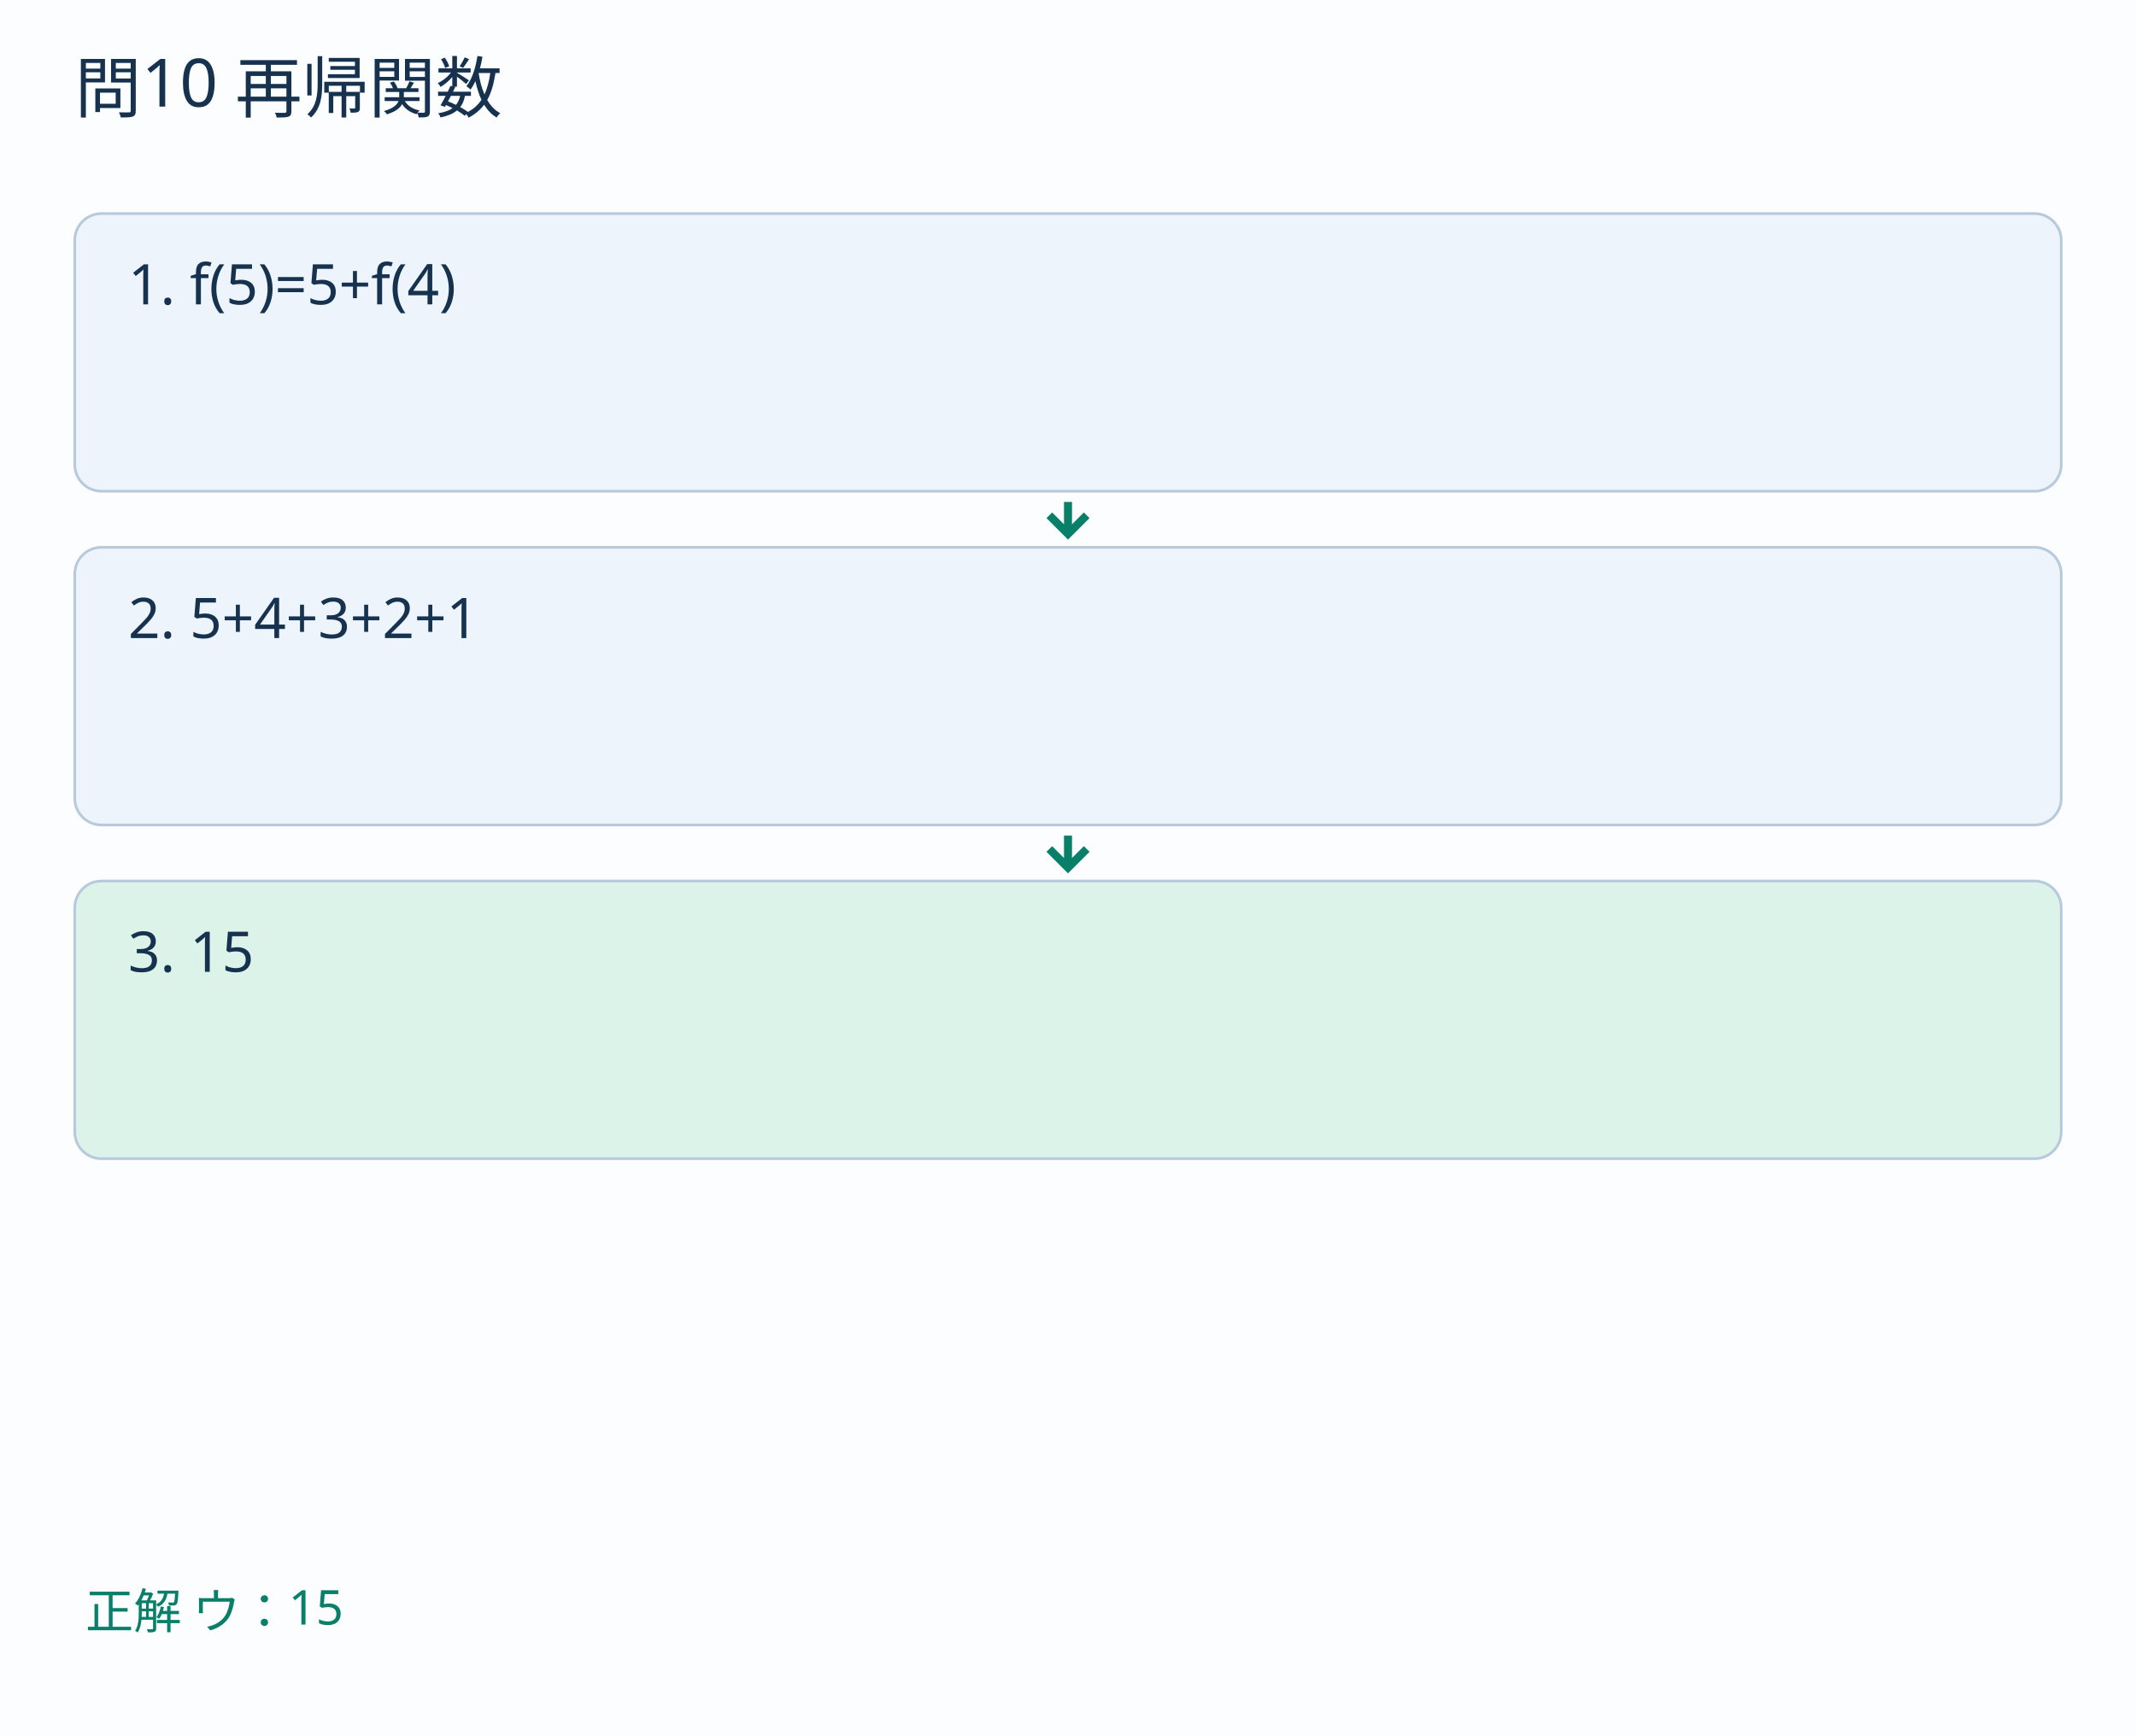
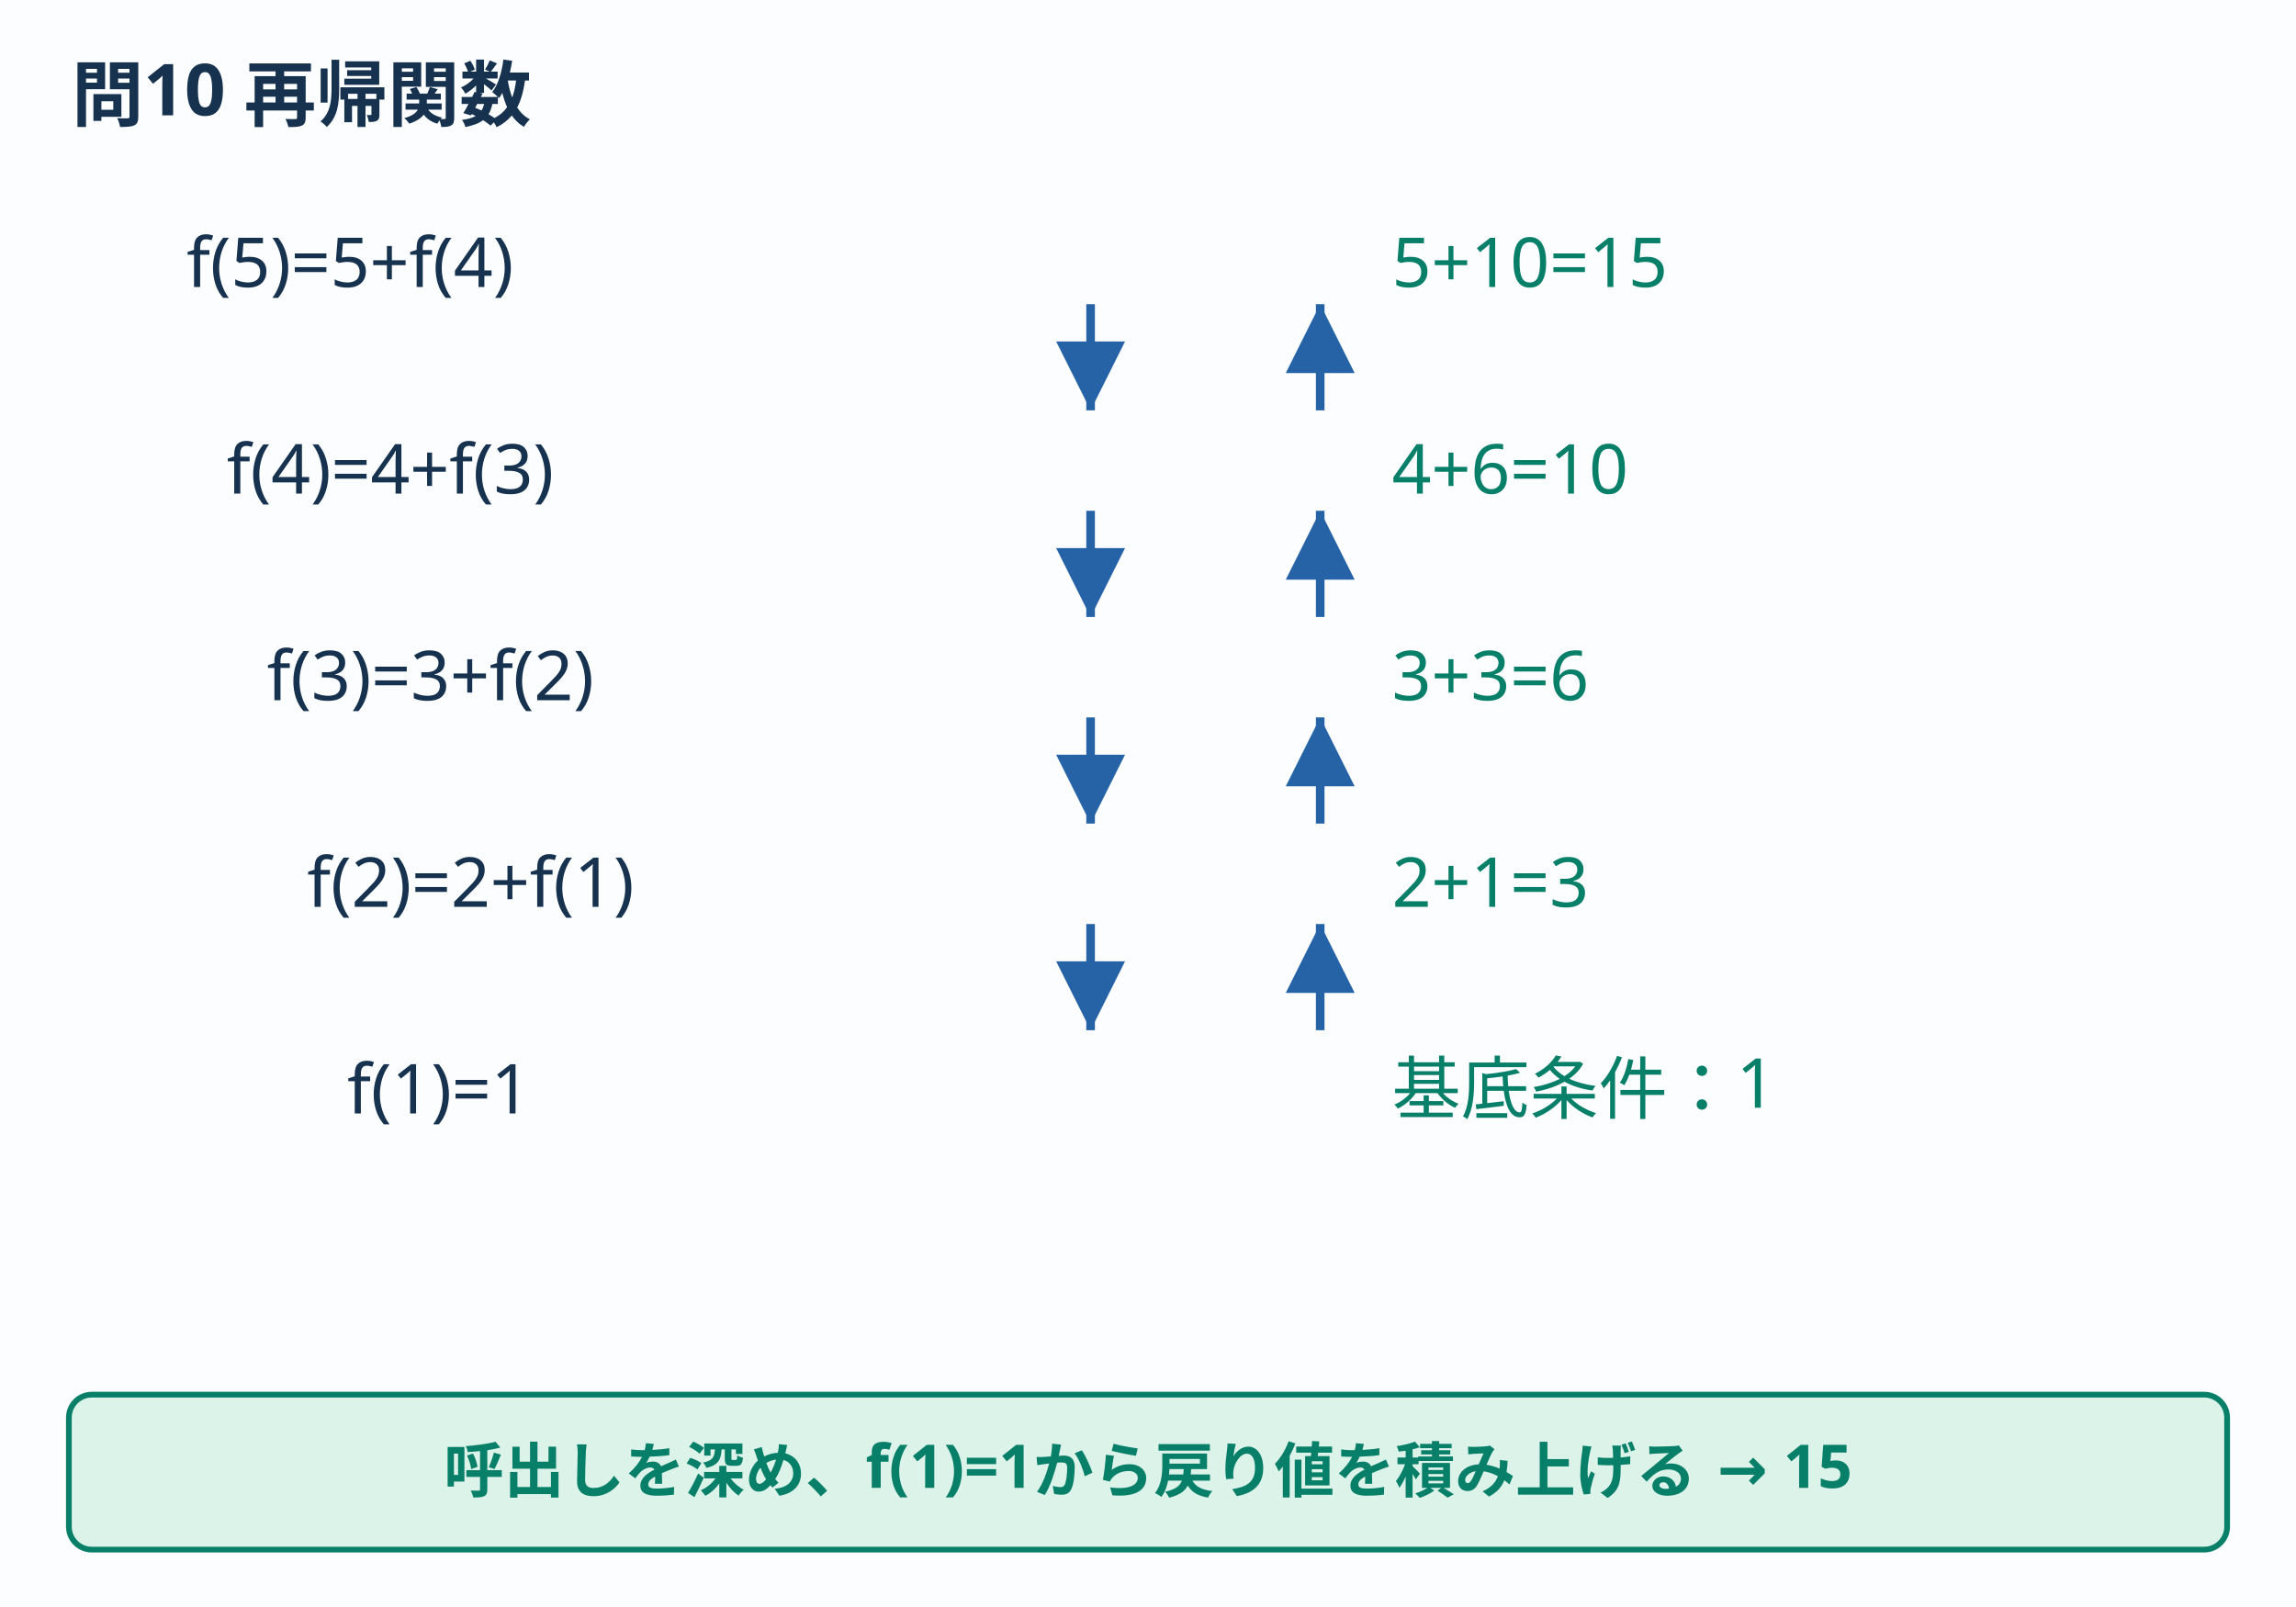
- <svg xmlns="http://www.w3.org/2000/svg" viewBox="0 0 800 650" role="img" aria-labelledby="title10">
-   <rect width="800" height="650" fill="#fbfdff" />
+ <svg xmlns="http://www.w3.org/2000/svg" viewBox="0 0 800 560" role="img" aria-labelledby="title10">
+   <defs>
+     <marker id="a10" markerWidth="9" markerHeight="9" refX="8" refY="4" orient="auto">
+       <path d="M0 0 L8 4 L0 8 Z" fill="#2563a6" />
+     </marker>
+   </defs>
+   <rect width="800" height="560" fill="#fbfdff" />
  <g font-family="Meiryo,Yu Gothic,sans-serif">
-     <text x="28" y="42" font-size="25" fill="#16324f">問10  再帰関数</text>
-     <rect x="28" y="80" width="744" height="104" rx="10" fill="#edf4fb" stroke="#b7c9dc" />
-     <text x="48" y="114" font-size="21" fill="#16324f">1. f(5)=5+f(4)</text>
-     <path d="M400 188 v12 m-7 -7 7 7 7 -7" fill="none" stroke="#087f68" stroke-width="3" />
-     <rect x="28" y="205" width="744" height="104" rx="10" fill="#edf4fb" stroke="#b7c9dc" />
-     <text x="48" y="239" font-size="21" fill="#16324f">2. 5+4+3+2+1</text>
-     <path d="M400 313 v12 m-7 -7 7 7 7 -7" fill="none" stroke="#087f68" stroke-width="3" />
-     <rect x="28" y="330" width="744" height="104" rx="10" fill="#dcf3e9" stroke="#b7c9dc" />
-     <text x="48" y="364" font-size="21" fill="#16324f">3. 15</text>
-     <text x="32" y="610" font-size="18" fill="#087f68">正解 ウ：15</text>
+     <text x="25" y="42" font-size="25" fill="#16324f" font-weight="700">問10 再帰関数</text>
+     <text x="65" y="100" font-size="24" fill="#16324f" text-anchor="start" font-weight="400">f(5)=5+f(4)</text>
+     <text x="485" y="100" font-size="24" fill="#087f68" text-anchor="start" font-weight="400">5+10=15</text>
+     <path d="M380 106 L380 143" fill="none" stroke="#2563a6" stroke-width="3" marker-end="url(#a10)" />
+     <path d="M460 143 L460 106" fill="none" stroke="#2563a6" stroke-width="3" marker-end="url(#a10)" />
+     <text x="79" y="172" font-size="24" fill="#16324f" text-anchor="start" font-weight="400">f(4)=4+f(3)</text>
+     <text x="485" y="172" font-size="24" fill="#087f68" text-anchor="start" font-weight="400">4+6=10</text>
+     <path d="M380 178 L380 215" fill="none" stroke="#2563a6" stroke-width="3" marker-end="url(#a10)" />
+     <path d="M460 215 L460 178" fill="none" stroke="#2563a6" stroke-width="3" marker-end="url(#a10)" />
+     <text x="93" y="244" font-size="24" fill="#16324f" text-anchor="start" font-weight="400">f(3)=3+f(2)</text>
+     <text x="485" y="244" font-size="24" fill="#087f68" text-anchor="start" font-weight="400">3+3=6</text>
+     <path d="M380 250 L380 287" fill="none" stroke="#2563a6" stroke-width="3" marker-end="url(#a10)" />
+     <path d="M460 287 L460 250" fill="none" stroke="#2563a6" stroke-width="3" marker-end="url(#a10)" />
+     <text x="107" y="316" font-size="24" fill="#16324f" text-anchor="start" font-weight="400">f(2)=2+f(1)</text>
+     <text x="485" y="316" font-size="24" fill="#087f68" text-anchor="start" font-weight="400">2+1=3</text>
+     <path d="M380 322 L380 359" fill="none" stroke="#2563a6" stroke-width="3" marker-end="url(#a10)" />
+     <path d="M460 359 L460 322" fill="none" stroke="#2563a6" stroke-width="3" marker-end="url(#a10)" />
+     <text x="121" y="388" font-size="24" fill="#16324f" text-anchor="start" font-weight="400">f(1)=1</text>
+     <text x="485" y="388" font-size="24" fill="#087f68" text-anchor="start" font-weight="400">基底条件：1</text>
+     <rect x="24" y="486" width="752" height="54" rx="8" fill="#dcf3e9" stroke="#087f68" stroke-width="2" />
+     <text x="400" y="520" font-size="21" fill="#087f68" text-anchor="middle" font-weight="700">呼出しを深め、f(1)=1から戻り値を積み上げる → 15</text>
  </g>
</svg>
